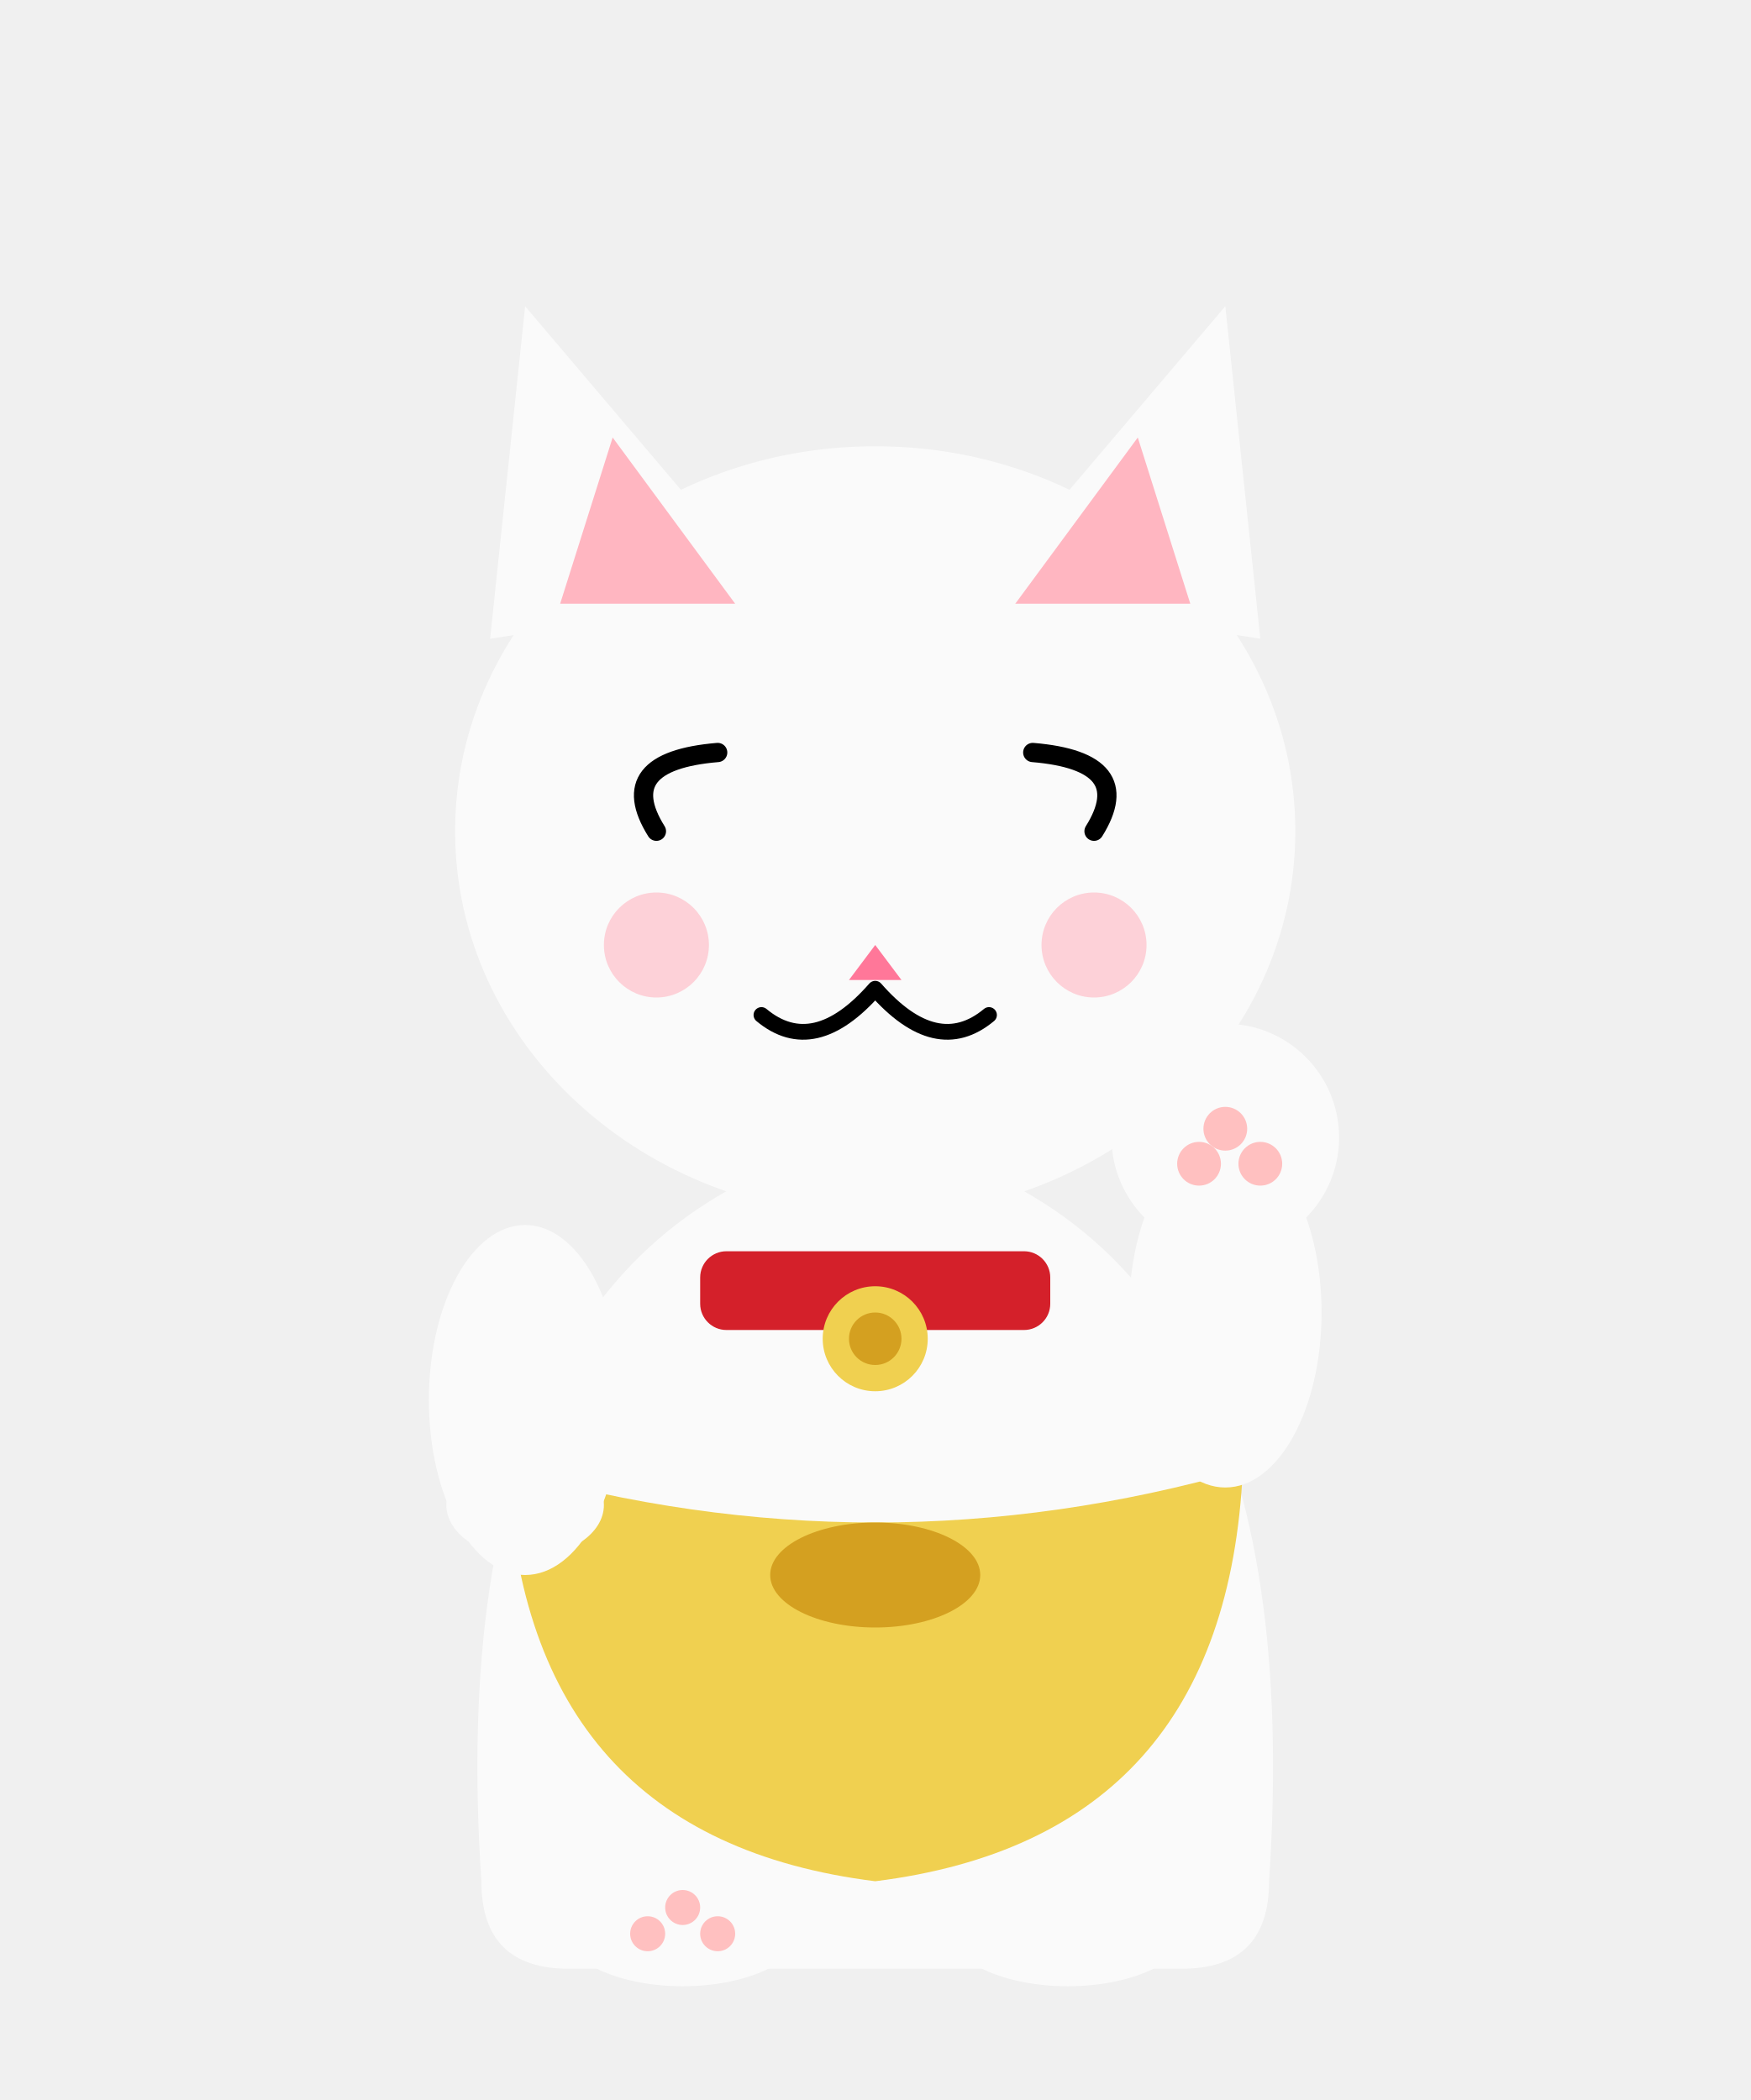
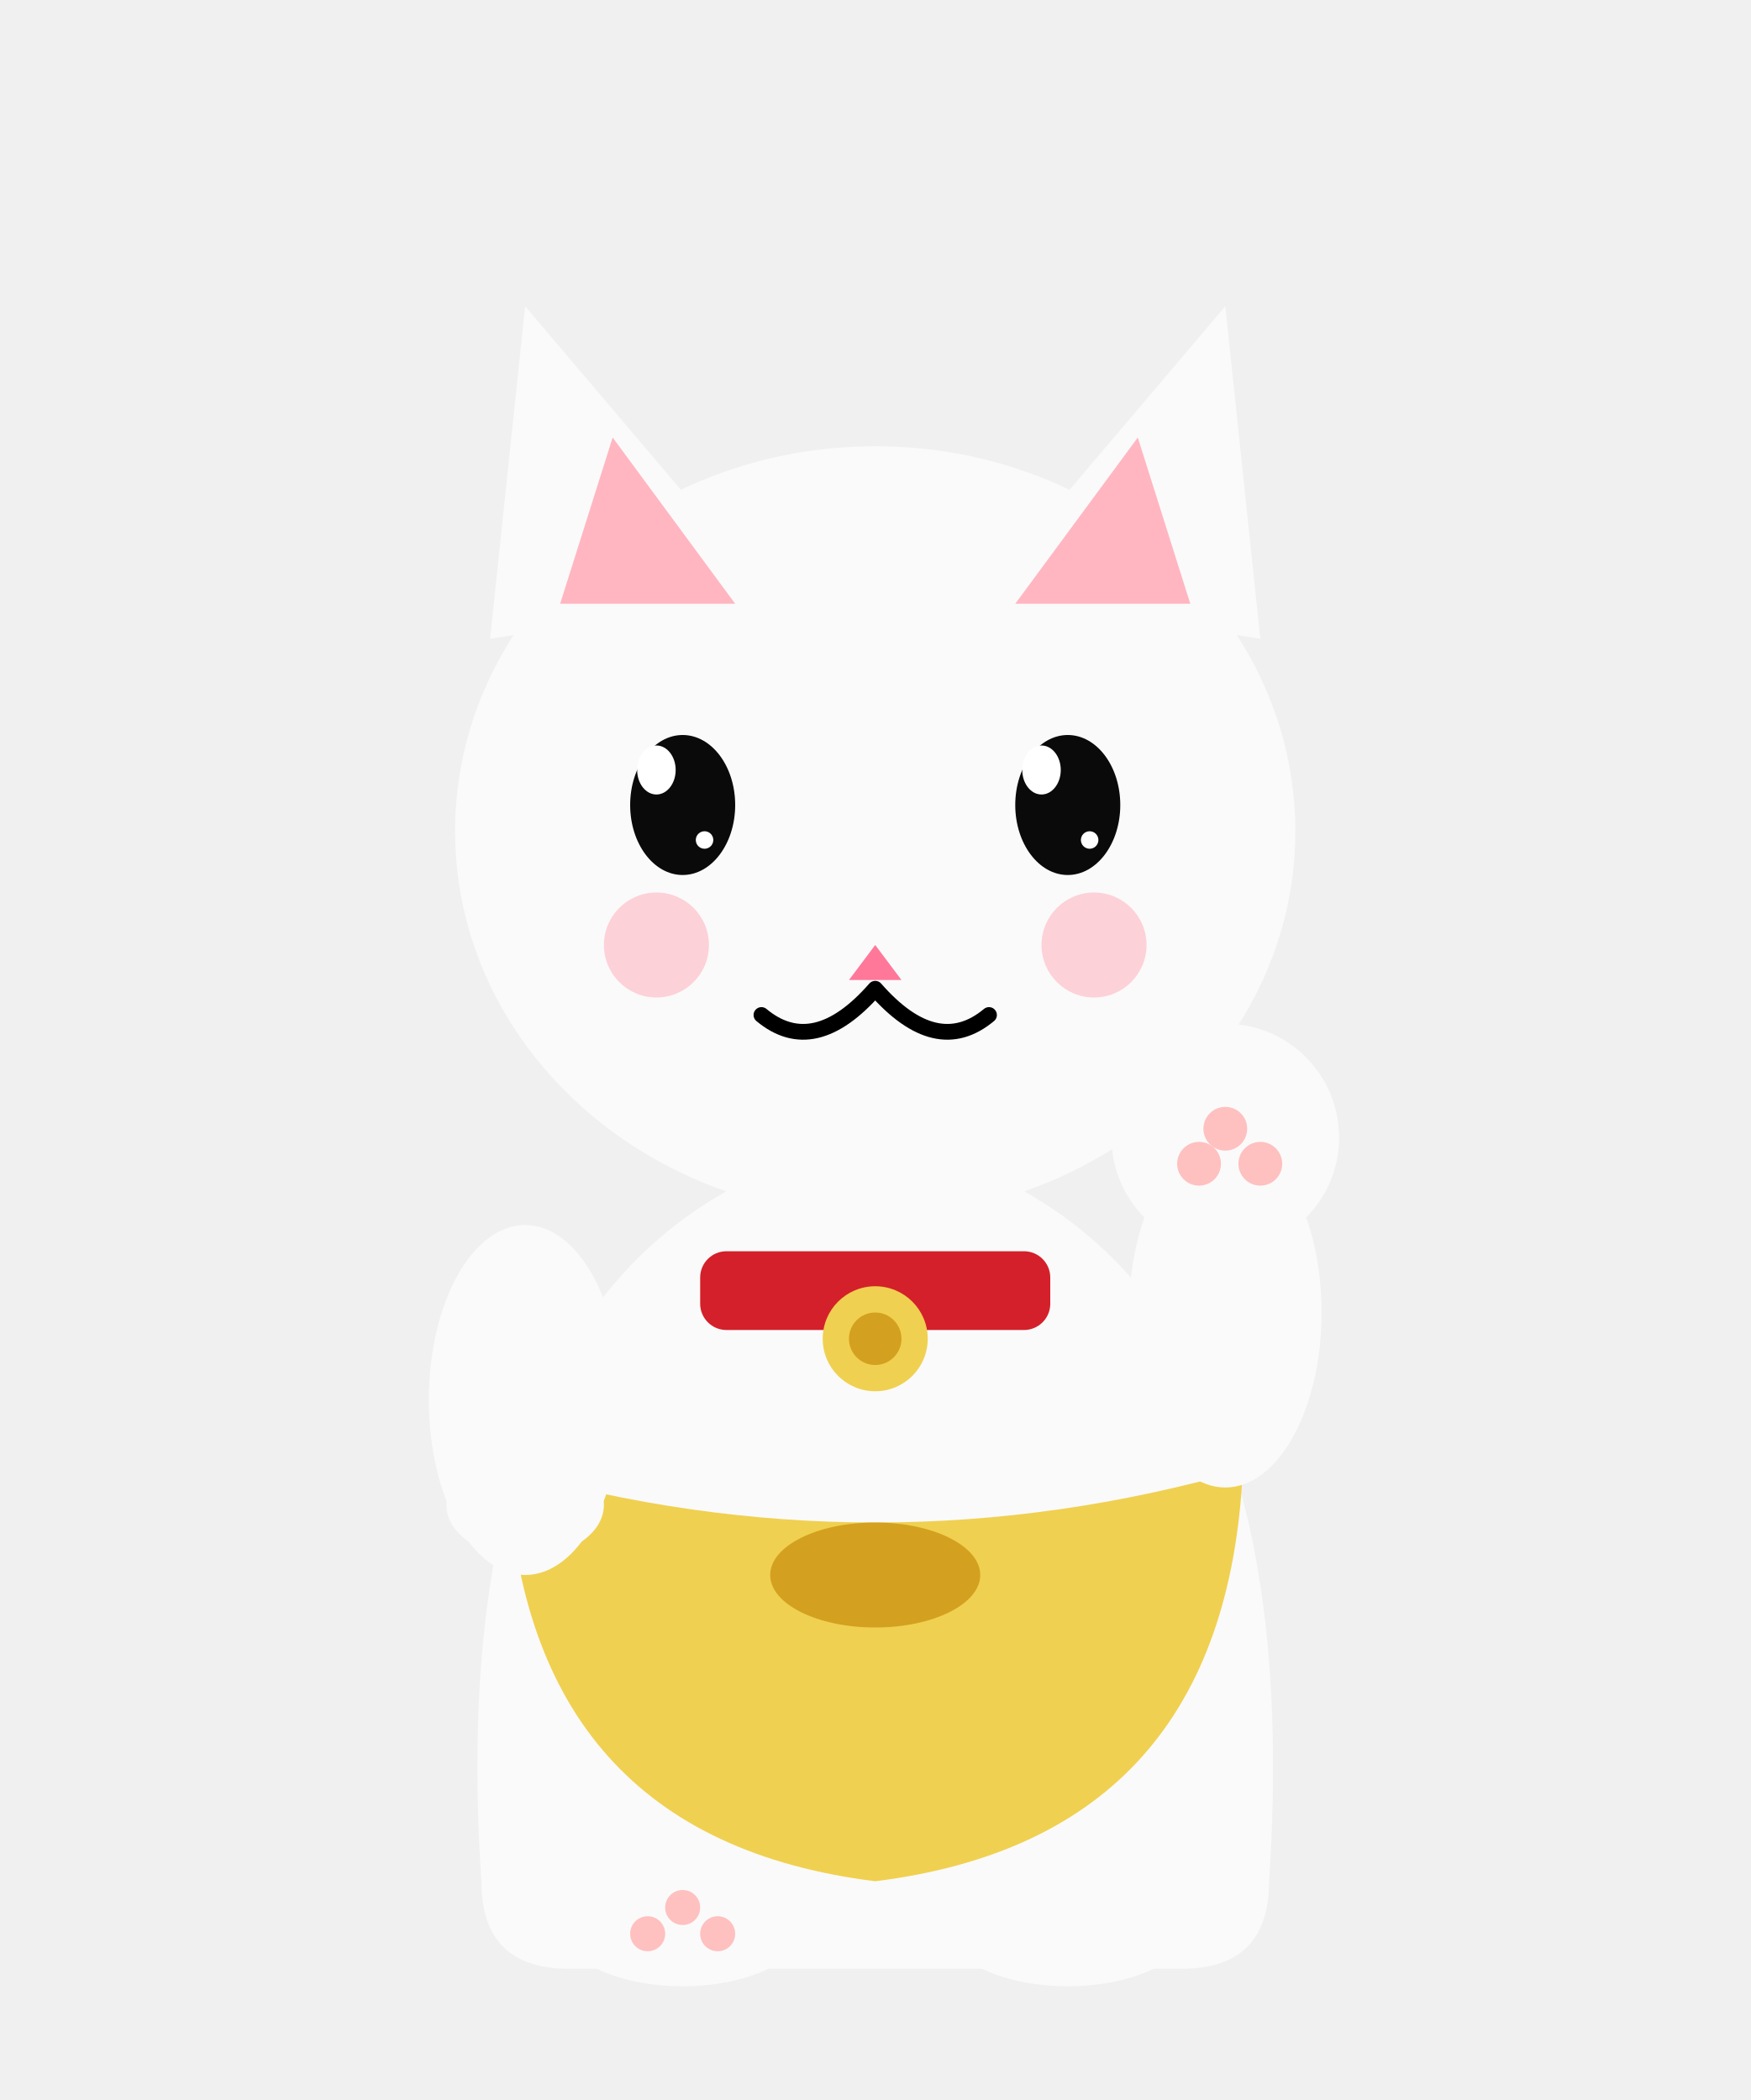
<svg xmlns="http://www.w3.org/2000/svg" viewBox="0 0 200 240" width="200" height="240" role="img" aria-label="Lucky maneki-neko cat with rhythmically waving paw">
  <path d="M55,215 Q50,140 100,130 Q150,140 145,215 Q145,225 135,225 L65,225 Q55,225 55,215 Z" fill="#fafafa" />
  <g id="koban">
    <path d="M58,168 Q100,180 142,168 Q140,210 100,215 Q60,210 58,168 Z" fill="#f0d050" />
    <ellipse cx="100" cy="180" rx="12" ry="6" fill="#d4a020" />
    <animate attributeName="opacity" values="1; 0.85; 1" dur="2.4s" repeatCount="indefinite" calcMode="spline" keySplines="0.42 0 0.58 1; 0.42 0 0.58 1" />
  </g>
  <ellipse cx="78" cy="220" rx="14" ry="7" fill="#fafafa" />
  <ellipse cx="122" cy="220" rx="14" ry="7" fill="#fafafa" />
  <g fill="#ffc0c0">
    <circle cx="74" cy="221" r="2" />
    <circle cx="78" cy="218" r="2" />
    <circle cx="82" cy="221" r="2" />
  </g>
  <ellipse cx="60" cy="160" rx="11" ry="20" fill="#fafafa" />
  <ellipse cx="60" cy="172" rx="9" ry="6" fill="#fafafa" />
  <g id="waving-paw">
    <g transform="translate(140 95)">
      <ellipse cx="0" cy="55" rx="11" ry="20" fill="#fafafa" />
      <circle cx="0" cy="35" r="13" fill="#fafafa" />
      <circle cx="-3" cy="38" r="2.5" fill="#ffc0c0" />
      <circle cx="0" cy="34" r="2.5" fill="#ffc0c0" />
      <circle cx="4" cy="38" r="2.5" fill="#ffc0c0" />
    </g>
-     <animateTransform attributeName="transform" type="rotate" values="-22 140 130; 8 140 130; -22 140 130" dur="1.2s" repeatCount="indefinite" calcMode="spline" keySplines="0.42 0 0.58 1; 0.42 0 0.58 1" />
+     <animateTransform attributeName="transform" type="rotate" values="-18 140 172; 16 140 172; -18 140 172" dur="1.2s" repeatCount="indefinite" calcMode="spline" keySplines="0.42 0 0.58 1; 0.42 0 0.58 1" />
  </g>
  <g id="head">
    <animateTransform attributeName="transform" type="rotate" values="-1 100 100; 1 100 100; -1 100 100" dur="2.4s" repeatCount="indefinite" calcMode="spline" keySplines="0.42 0 0.58 1; 0.42 0 0.58 1" />
    <ellipse cx="100" cy="95" rx="48" ry="44" fill="#fafafa" />
    <polygon points="56,73 60,35 88,68" fill="#fafafa" />
    <polygon points="112,68 140,35 144,73" fill="#fafafa" />
    <polygon points="64,69 70,50 84,69" fill="#ffb6c1" />
    <polygon points="116,69 130,50 136,69" fill="#ffb6c1" />
    <g id="eyes">
-       <path d="M75,95 Q70,87 82,86" stroke="#000" stroke-width="2.2" fill="none" stroke-linecap="round" />
-       <path d="M125,95 Q130,87 118,86" stroke="#000" stroke-width="2.2" fill="none" stroke-linecap="round" />
-       <animate attributeName="opacity" values="1; 1; 0.2; 1" keyTimes="0; 0.55; 0.58; 0.62" dur="4.5s" repeatCount="indefinite" />
+       <ellipse cx="78" cy="92" rx="6" ry="8" fill="#0a0a0a" />
+       <ellipse cx="122" cy="92" rx="6" ry="8" fill="#0a0a0a" />
+       <ellipse cx="75" cy="88" rx="2.2" ry="2.8" fill="#fff" />
+       <ellipse cx="119" cy="88" rx="2.2" ry="2.8" fill="#fff" />
+       <circle cx="80.5" cy="96" r="1" fill="#fff" />
+       <circle cx="124.5" cy="96" r="1" fill="#fff" />
+       <animateTransform attributeName="transform" type="scale" values="1 1; 1 1; 1 0.05; 1 1" keyTimes="0; 0.55; 0.58; 0.62" dur="4.5s" repeatCount="indefinite" additive="sum" />
+       <animateTransform attributeName="transform" type="translate" values="0 0; 0 0; 0 92; 0 0" keyTimes="0; 0.55; 0.58; 0.62" dur="4.5s" repeatCount="indefinite" additive="sum" />
    </g>
    <circle cx="75" cy="108" r="6" fill="#ffb6c1" opacity="0.6" />
    <circle cx="125" cy="108" r="6" fill="#ffb6c1" opacity="0.6" />
    <path d="M100,108 L103,112 L97,112 Z" fill="#ff7799" />
    <path d="M100,113 Q93,121 87,116 M100,113 Q107,121 113,116" stroke="#000" stroke-width="1.8" fill="none" stroke-linecap="round" />
    <rect x="80" y="143" width="40" height="9" rx="3" fill="#d4202a" />
    <circle cx="100" cy="153" r="6" fill="#f0d050" />
    <circle cx="100" cy="153" r="3" fill="#d4a020" />
  </g>
</svg>
